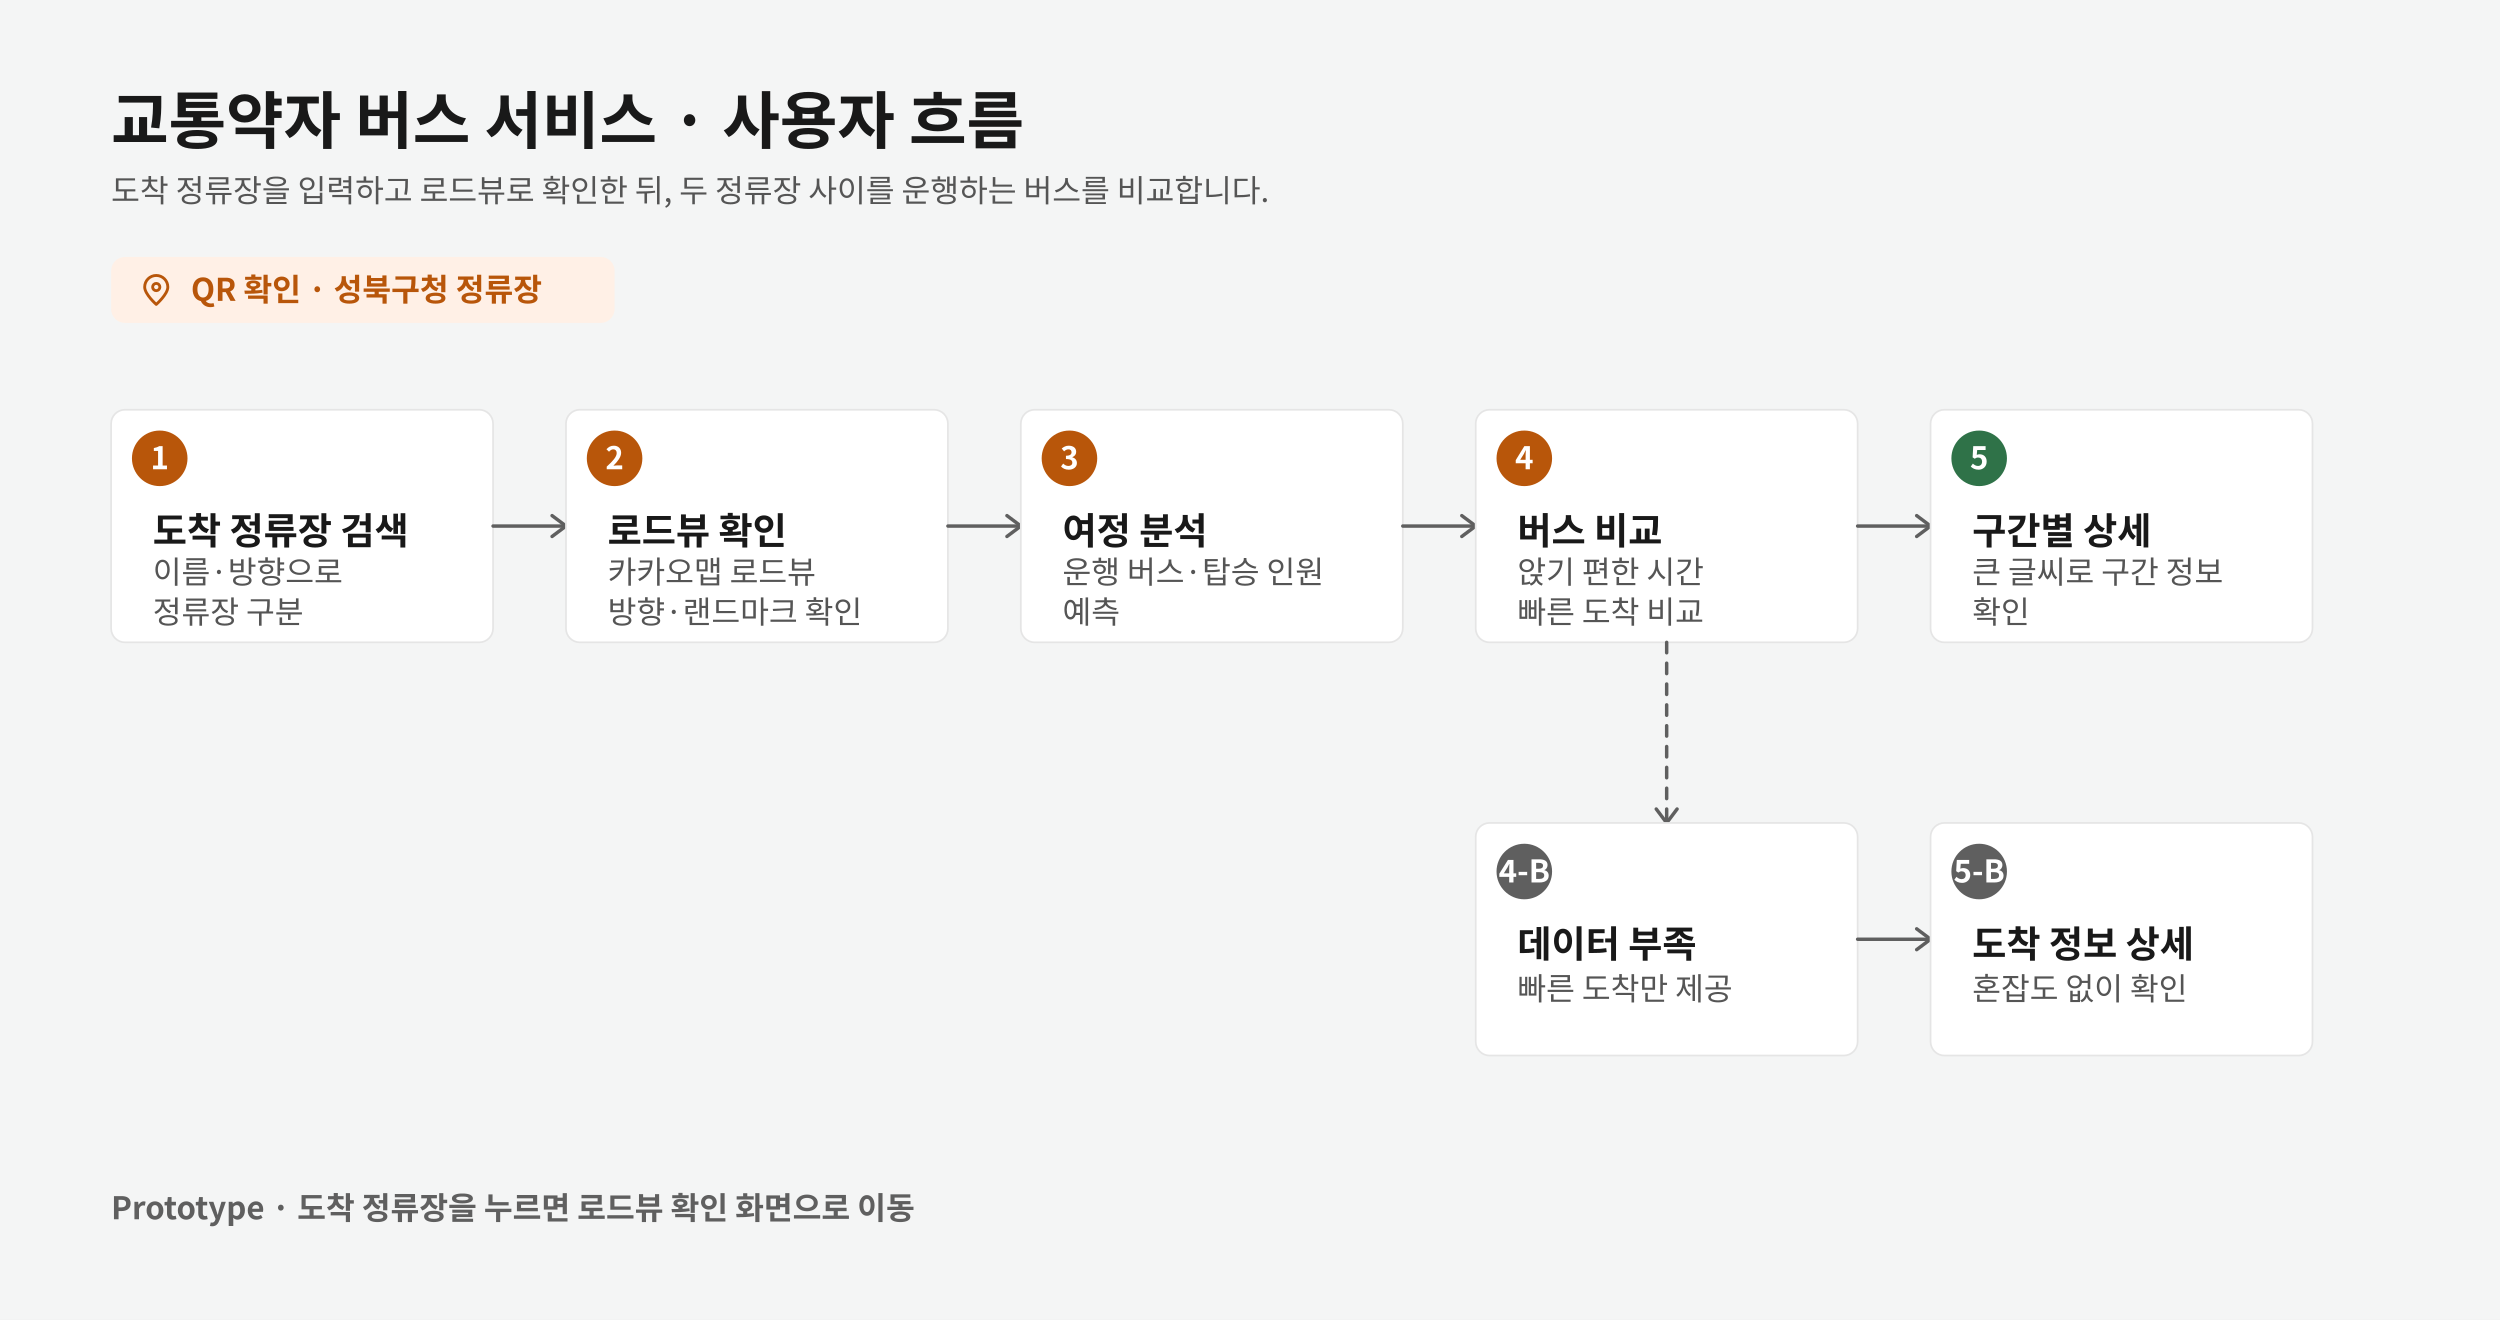
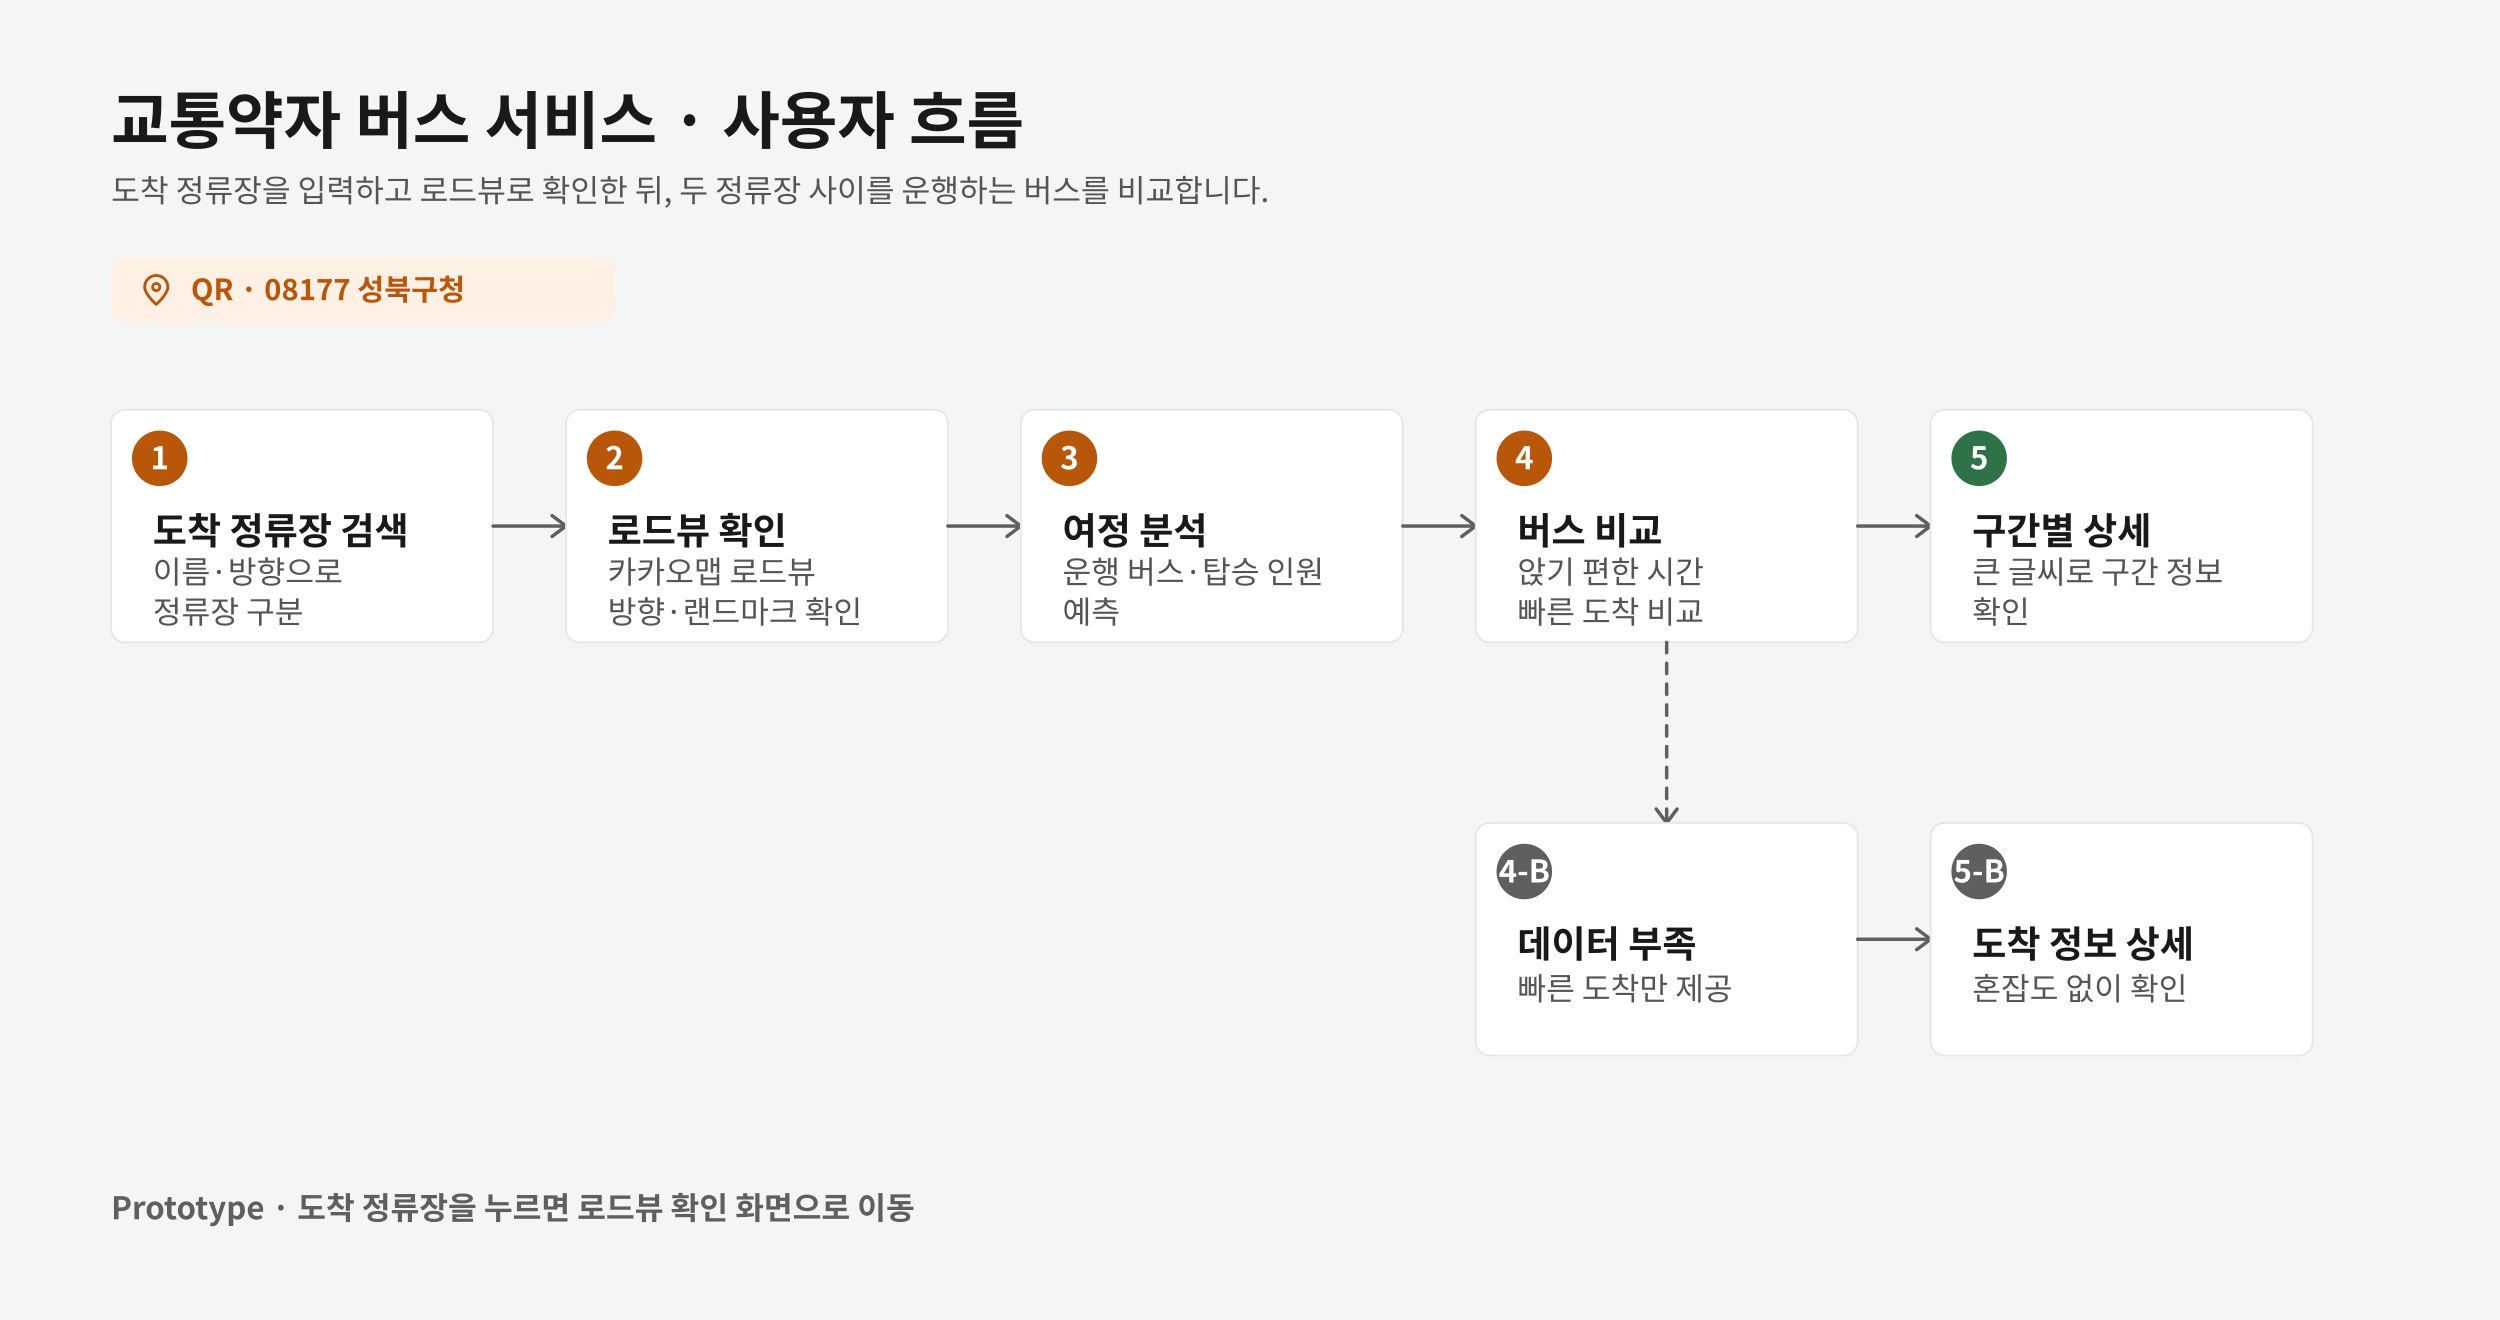
<svg xmlns="http://www.w3.org/2000/svg" width="1440" height="760" viewBox="0 0 1440 760" role="img" aria-label="사용자 흐름도">
  <rect x="0" y="0" width="1440" height="760" rx="0" fill="#F4F5F5" stroke="none" stroke-width="1" />
  <text x="64" y="70" font-family="Noto Sans CJK KR, Malgun Gothic, sans-serif" font-size="36" font-weight="800" fill="#191919" text-anchor="start" dominant-baseline="middle" letter-spacing="0">교통약자 버스 서비스 · 사용자 흐름</text>
  <text x="64" y="110" font-family="Noto Sans CJK KR, Malgun Gothic, sans-serif" font-size="18" font-weight="500" fill="#555555" text-anchor="start" dominant-baseline="middle" letter-spacing="0">도착 정류장을 입력하고 로드뷰로 확인한 뒤, 두 정류장 사이를 운행하는 버스를 비교합니다.</text>
  <rect x="64" y="148" width="290" height="38" rx="8" fill="#FFF0E6" stroke="none" stroke-width="1" />
  <g transform="translate(80 157) scale(0.8333333)">
    <path d="M20 10c0 5-8 12-8 12S4 15 4 10a8 8 0 1 1 16 0Z" fill="none" stroke="#B8560A" stroke-width="2" stroke-linecap="round" stroke-linejoin="round" />
    <circle cx="12" cy="10" r="2.5" fill="none" stroke="#B8560A" stroke-width="2" stroke-linecap="round" stroke-linejoin="round" />
  </g>
-   <text x="110" y="167" font-family="Noto Sans CJK KR, Malgun Gothic, sans-serif" font-size="18" font-weight="700" fill="#B8560A" text-anchor="start" dominant-baseline="middle" letter-spacing="0">QR 확인 · 성북구청 정류장</text>
+   <text x="110" y="167" font-family="Noto Sans CJK KR, Malgun Gothic, sans-serif" font-size="16.88" font-weight="700" fill="#B8560A" text-anchor="start" dominant-baseline="middle" letter-spacing="0">QR · 08177 성북구청</text>
  <rect x="64" y="236" width="220" height="134" rx="8" fill="#FFFFFF" stroke="#E5E5E5" stroke-width="1" />
  <circle cx="92" cy="264" r="16" fill="#B8560A" stroke="none" stroke-width="1" />
  <text x="92" y="264" font-family="Noto Sans CJK KR, Malgun Gothic, sans-serif" font-size="18" font-weight="800" fill="#FFFFFF" text-anchor="middle" dominant-baseline="middle" letter-spacing="0">1</text>
  <text x="88" y="306" font-family="Noto Sans CJK KR, Malgun Gothic, sans-serif" font-size="21.38" font-weight="800" fill="#191919" text-anchor="start" dominant-baseline="middle" letter-spacing="0">도착 정류장 검색</text>
  <text x="88" y="336" font-family="Noto Sans CJK KR, Malgun Gothic, sans-serif" font-size="18" font-weight="500" fill="#555555" text-anchor="start" letter-spacing="0">
    <tspan x="88" dy="0">이름·방향으로</tspan>
    <tspan x="88" dy="23">정류장 구분</tspan>
  </text>
  <line x1="284" y1="303" x2="326" y2="303" stroke="#5F5F5F" stroke-width="2" stroke-linecap="round" />
  <path d="M318 297L326 303L318 309" fill="none" stroke="#5F5F5F" stroke-width="2" stroke-linecap="round" stroke-linejoin="round" />
  <rect x="326" y="236" width="220" height="134" rx="8" fill="#FFFFFF" stroke="#E5E5E5" stroke-width="1" />
  <circle cx="354" cy="264" r="16" fill="#B8560A" stroke="none" stroke-width="1" />
  <text x="354" y="264" font-family="Noto Sans CJK KR, Malgun Gothic, sans-serif" font-size="18" font-weight="800" fill="#FFFFFF" text-anchor="middle" dominant-baseline="middle" letter-spacing="0">2</text>
  <text x="350" y="306" font-family="Noto Sans CJK KR, Malgun Gothic, sans-serif" font-size="21.38" font-weight="800" fill="#191919" text-anchor="start" dominant-baseline="middle" letter-spacing="0">로드뷰 확인</text>
  <text x="350" y="336" font-family="Noto Sans CJK KR, Malgun Gothic, sans-serif" font-size="18" font-weight="500" fill="#555555" text-anchor="start" letter-spacing="0">
    <tspan x="350" dy="0">카카오맵 로드뷰</tspan>
    <tspan x="350" dy="23">방향·랜드마크 확인</tspan>
  </text>
  <line x1="546" y1="303" x2="588" y2="303" stroke="#5F5F5F" stroke-width="2" stroke-linecap="round" />
  <path d="M580 297L588 303L580 309" fill="none" stroke="#5F5F5F" stroke-width="2" stroke-linecap="round" stroke-linejoin="round" />
  <rect x="588" y="236" width="220" height="134" rx="8" fill="#FFFFFF" stroke="#E5E5E5" stroke-width="1" />
  <circle cx="616" cy="264" r="16" fill="#B8560A" stroke="none" stroke-width="1" />
  <text x="616" y="264" font-family="Noto Sans CJK KR, Malgun Gothic, sans-serif" font-size="18" font-weight="800" fill="#FFFFFF" text-anchor="middle" dominant-baseline="middle" letter-spacing="0">3</text>
  <text x="612" y="306" font-family="Noto Sans CJK KR, Malgun Gothic, sans-serif" font-size="21.38" font-weight="800" fill="#191919" text-anchor="start" dominant-baseline="middle" letter-spacing="0">여정 분석</text>
  <text x="612" y="336" font-family="Noto Sans CJK KR, Malgun Gothic, sans-serif" font-size="18" font-weight="500" fill="#555555" text-anchor="start" letter-spacing="0">
    <tspan x="612" dy="0">운행 버스·탑승 인원</tspan>
    <tspan x="612" dy="23">예측</tspan>
  </text>
  <line x1="808" y1="303" x2="850" y2="303" stroke="#5F5F5F" stroke-width="2" stroke-linecap="round" />
  <path d="M842 297L850 303L842 309" fill="none" stroke="#5F5F5F" stroke-width="2" stroke-linecap="round" stroke-linejoin="round" />
  <rect x="850" y="236" width="220" height="134" rx="8" fill="#FFFFFF" stroke="#E5E5E5" stroke-width="1" />
  <circle cx="878" cy="264" r="16" fill="#B8560A" stroke="none" stroke-width="1" />
  <text x="878" y="264" font-family="Noto Sans CJK KR, Malgun Gothic, sans-serif" font-size="18" font-weight="800" fill="#FFFFFF" text-anchor="middle" dominant-baseline="middle" letter-spacing="0">4</text>
  <text x="874" y="306" font-family="Noto Sans CJK KR, Malgun Gothic, sans-serif" font-size="21.38" font-weight="800" fill="#191919" text-anchor="start" dominant-baseline="middle" letter-spacing="0">버스 비교</text>
  <text x="874" y="336" font-family="Noto Sans CJK KR, Malgun Gothic, sans-serif" font-size="18" font-weight="500" fill="#555555" text-anchor="start" letter-spacing="0">
    <tspan x="874" dy="0">앉기 편한 시간</tspan>
    <tspan x="874" dy="23">빠른 도착 비교</tspan>
  </text>
  <line x1="1070" y1="303" x2="1112" y2="303" stroke="#5F5F5F" stroke-width="2" stroke-linecap="round" />
  <path d="M1104 297L1112 303L1104 309" fill="none" stroke="#5F5F5F" stroke-width="2" stroke-linecap="round" stroke-linejoin="round" />
  <rect x="1112" y="236" width="220" height="134" rx="8" fill="#FFFFFF" stroke="#E5E5E5" stroke-width="1" />
  <circle cx="1140" cy="264" r="16" fill="#2F7248" stroke="none" stroke-width="1" />
  <text x="1140" y="264" font-family="Noto Sans CJK KR, Malgun Gothic, sans-serif" font-size="18" font-weight="800" fill="#FFFFFF" text-anchor="middle" dominant-baseline="middle" letter-spacing="0">5</text>
  <text x="1136" y="306" font-family="Noto Sans CJK KR, Malgun Gothic, sans-serif" font-size="21.38" font-weight="800" fill="#191919" text-anchor="start" dominant-baseline="middle" letter-spacing="0">구간별 상세</text>
  <text x="1136" y="336" font-family="Noto Sans CJK KR, Malgun Gothic, sans-serif" font-size="18" font-weight="500" fill="#555555" text-anchor="start" letter-spacing="0">
    <tspan x="1136" dy="0">큰 글씨로 구간 정보</tspan>
    <tspan x="1136" dy="23">확인</tspan>
  </text>
  <line x1="960" y1="370" x2="960" y2="474" stroke="#5F5F5F" stroke-width="2" stroke-linecap="round" stroke-dasharray="6 6" />
  <path d="M954 466L960 474L966 466" fill="none" stroke="#5F5F5F" stroke-width="2" stroke-linecap="round" stroke-linejoin="round" />
  <rect x="850" y="474" width="220" height="134" rx="8" fill="#FFFFFF" stroke="#E5E5E5" stroke-width="1" />
  <circle cx="878" cy="502" r="16" fill="#5F5F5F" stroke="none" stroke-width="1" />
  <text x="878" y="502" font-family="Noto Sans CJK KR, Malgun Gothic, sans-serif" font-size="18" font-weight="800" fill="#FFFFFF" text-anchor="middle" dominant-baseline="middle" letter-spacing="0">4-B</text>
  <text x="874" y="544" font-family="Noto Sans CJK KR, Malgun Gothic, sans-serif" font-size="21.38" font-weight="800" fill="#191919" text-anchor="start" dominant-baseline="middle" letter-spacing="0">데이터 부족</text>
  <text x="874" y="576" font-family="Noto Sans CJK KR, Malgun Gothic, sans-serif" font-size="18" font-weight="500" fill="#555555" text-anchor="start" letter-spacing="0">
    <tspan x="874" dy="0">빠른 도착만 제공</tspan>
  </text>
  <line x1="1070" y1="541" x2="1112" y2="541" stroke="#5F5F5F" stroke-width="2" stroke-linecap="round" />
  <path d="M1104 535L1112 541L1104 547" fill="none" stroke="#5F5F5F" stroke-width="2" stroke-linecap="round" stroke-linejoin="round" />
  <rect x="1112" y="474" width="220" height="134" rx="8" fill="#FFFFFF" stroke="#E5E5E5" stroke-width="1" />
  <circle cx="1140" cy="502" r="16" fill="#5F5F5F" stroke="none" stroke-width="1" />
  <text x="1140" y="502" font-family="Noto Sans CJK KR, Malgun Gothic, sans-serif" font-size="18" font-weight="800" fill="#FFFFFF" text-anchor="middle" dominant-baseline="middle" letter-spacing="0">5-B</text>
  <text x="1136" y="544" font-family="Noto Sans CJK KR, Malgun Gothic, sans-serif" font-size="21.38" font-weight="800" fill="#191919" text-anchor="start" dominant-baseline="middle" letter-spacing="0">도착 정보 상세</text>
  <text x="1136" y="576" font-family="Noto Sans CJK KR, Malgun Gothic, sans-serif" font-size="18" font-weight="500" fill="#555555" text-anchor="start" letter-spacing="0">
    <tspan x="1136" dy="0">혼잡도 없이 확인</tspan>
  </text>
  <text x="64" y="696" font-family="Noto Sans CJK KR, Malgun Gothic, sans-serif" font-size="18" font-weight="600" fill="#5F5F5F" text-anchor="start" dominant-baseline="middle" letter-spacing="0">Prototype · 도착 정류장을 누르면 로드뷰 확인 화면으로 이동</text>
</svg>
